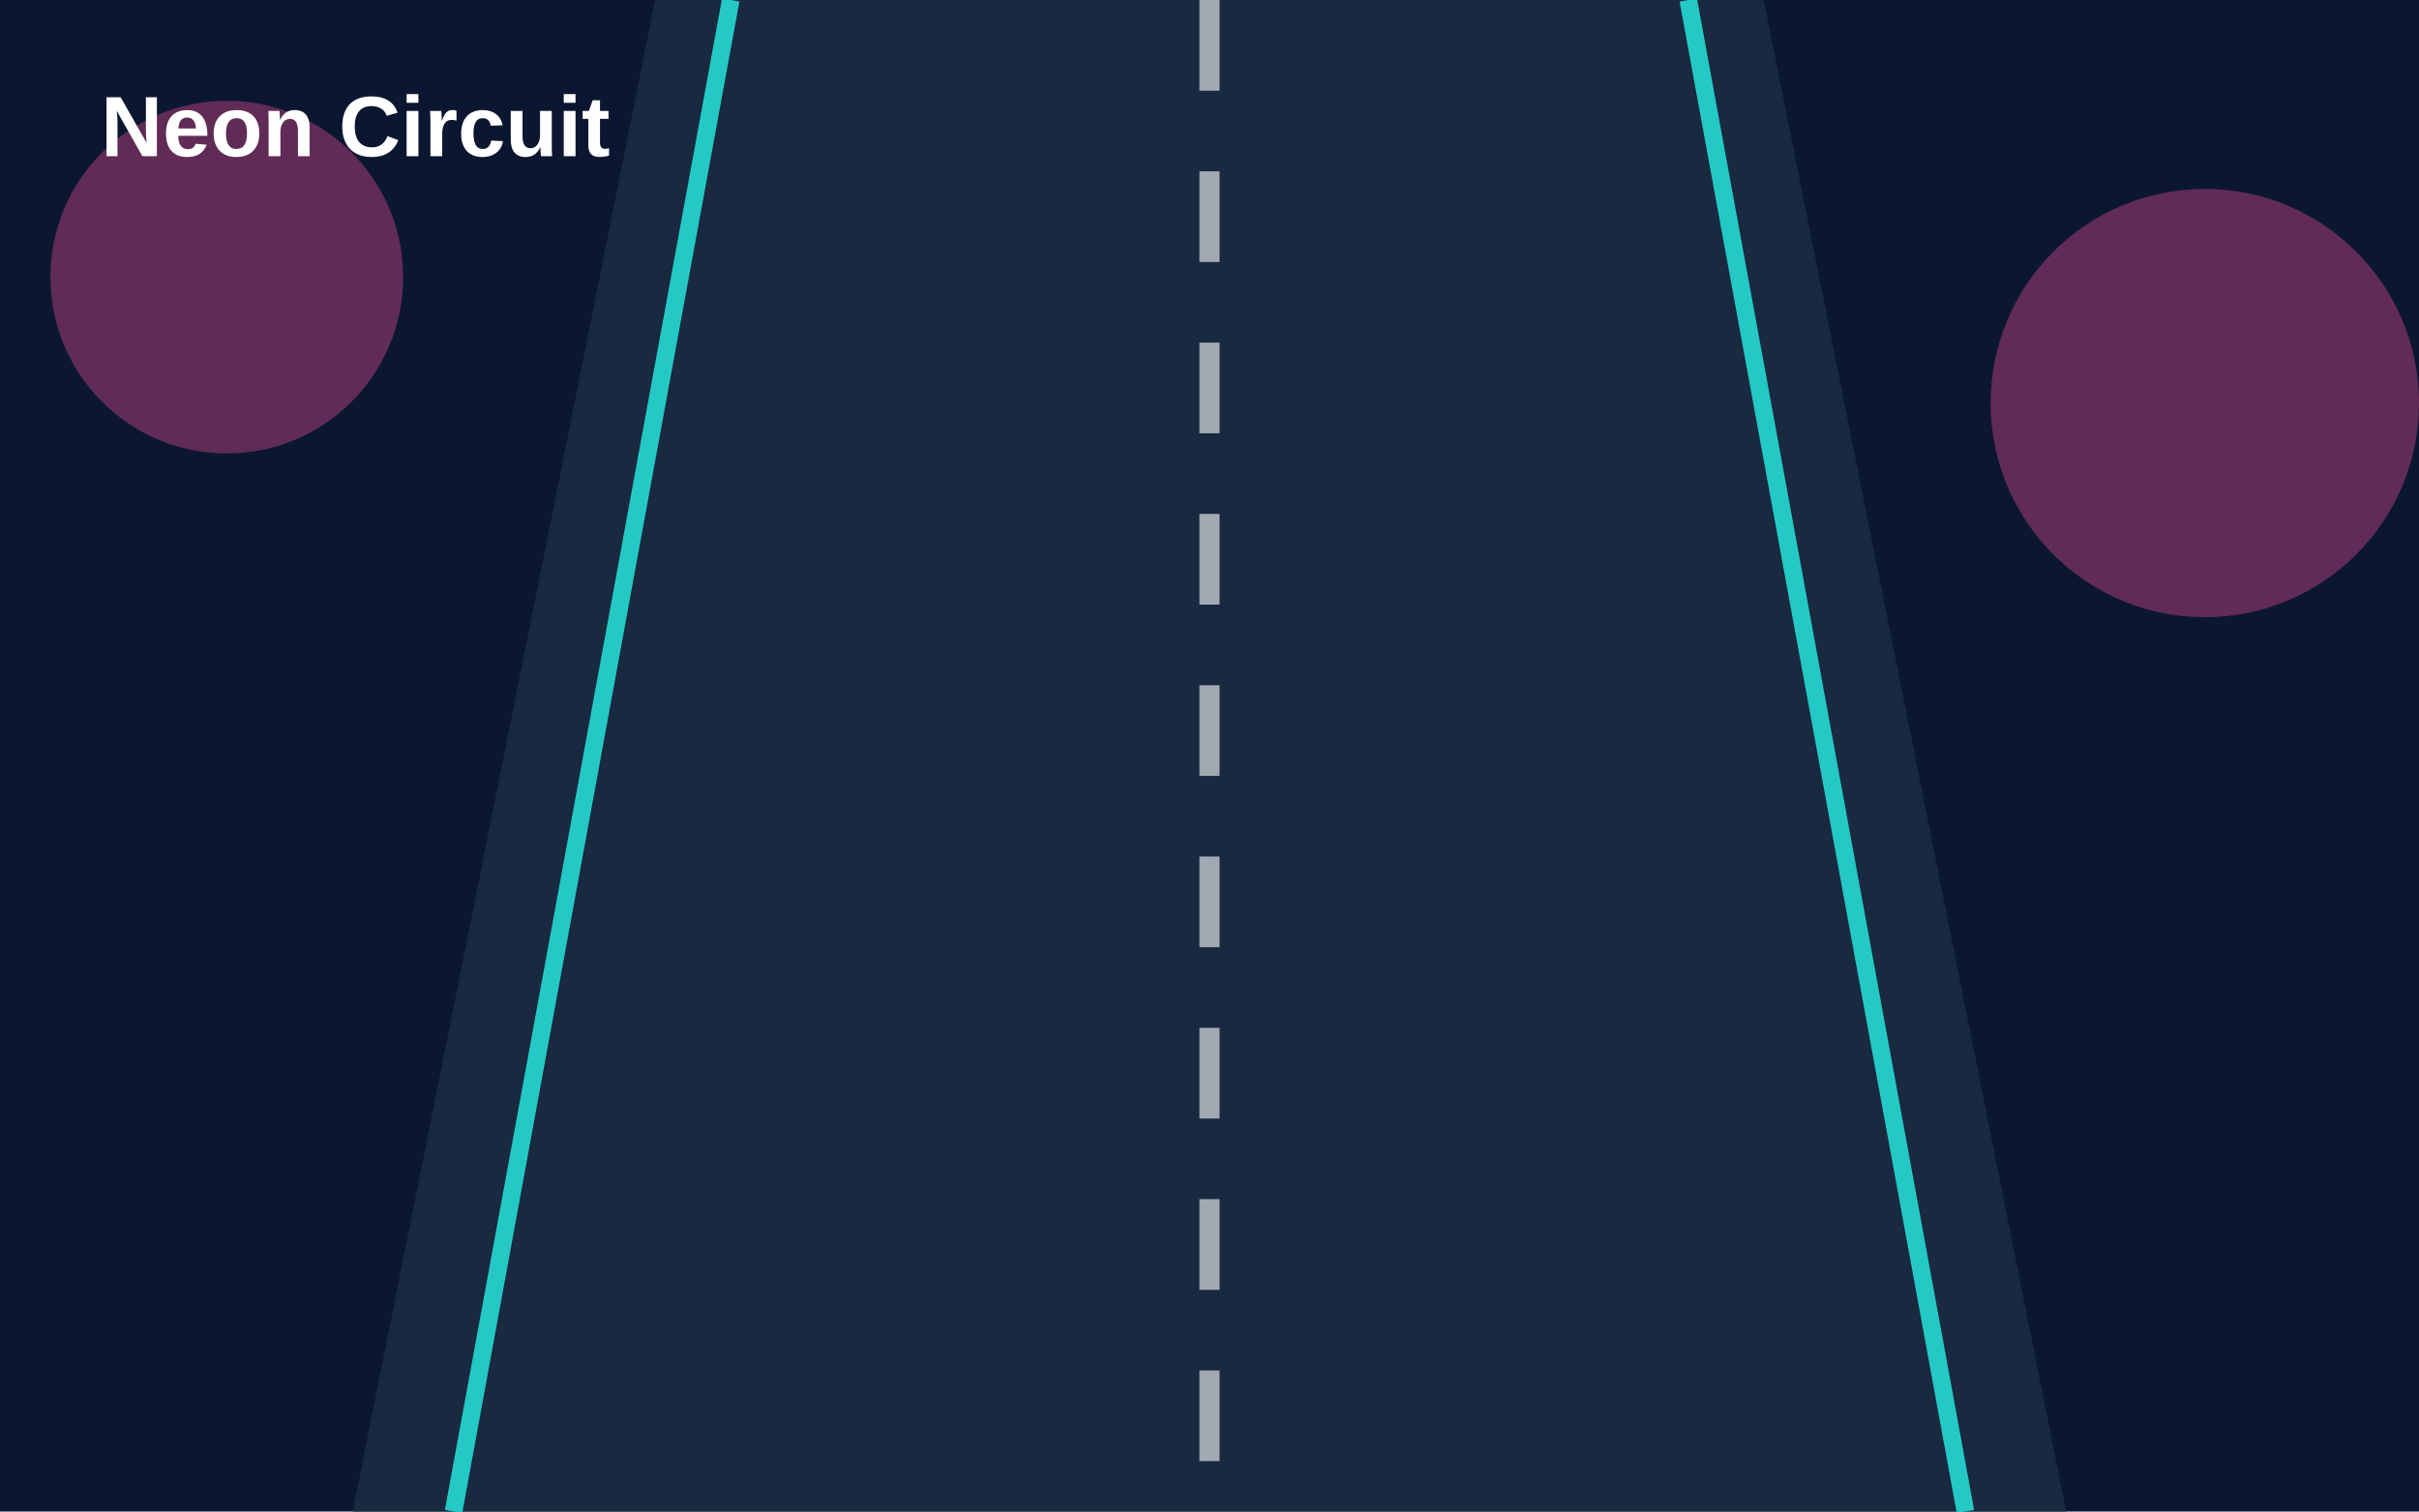
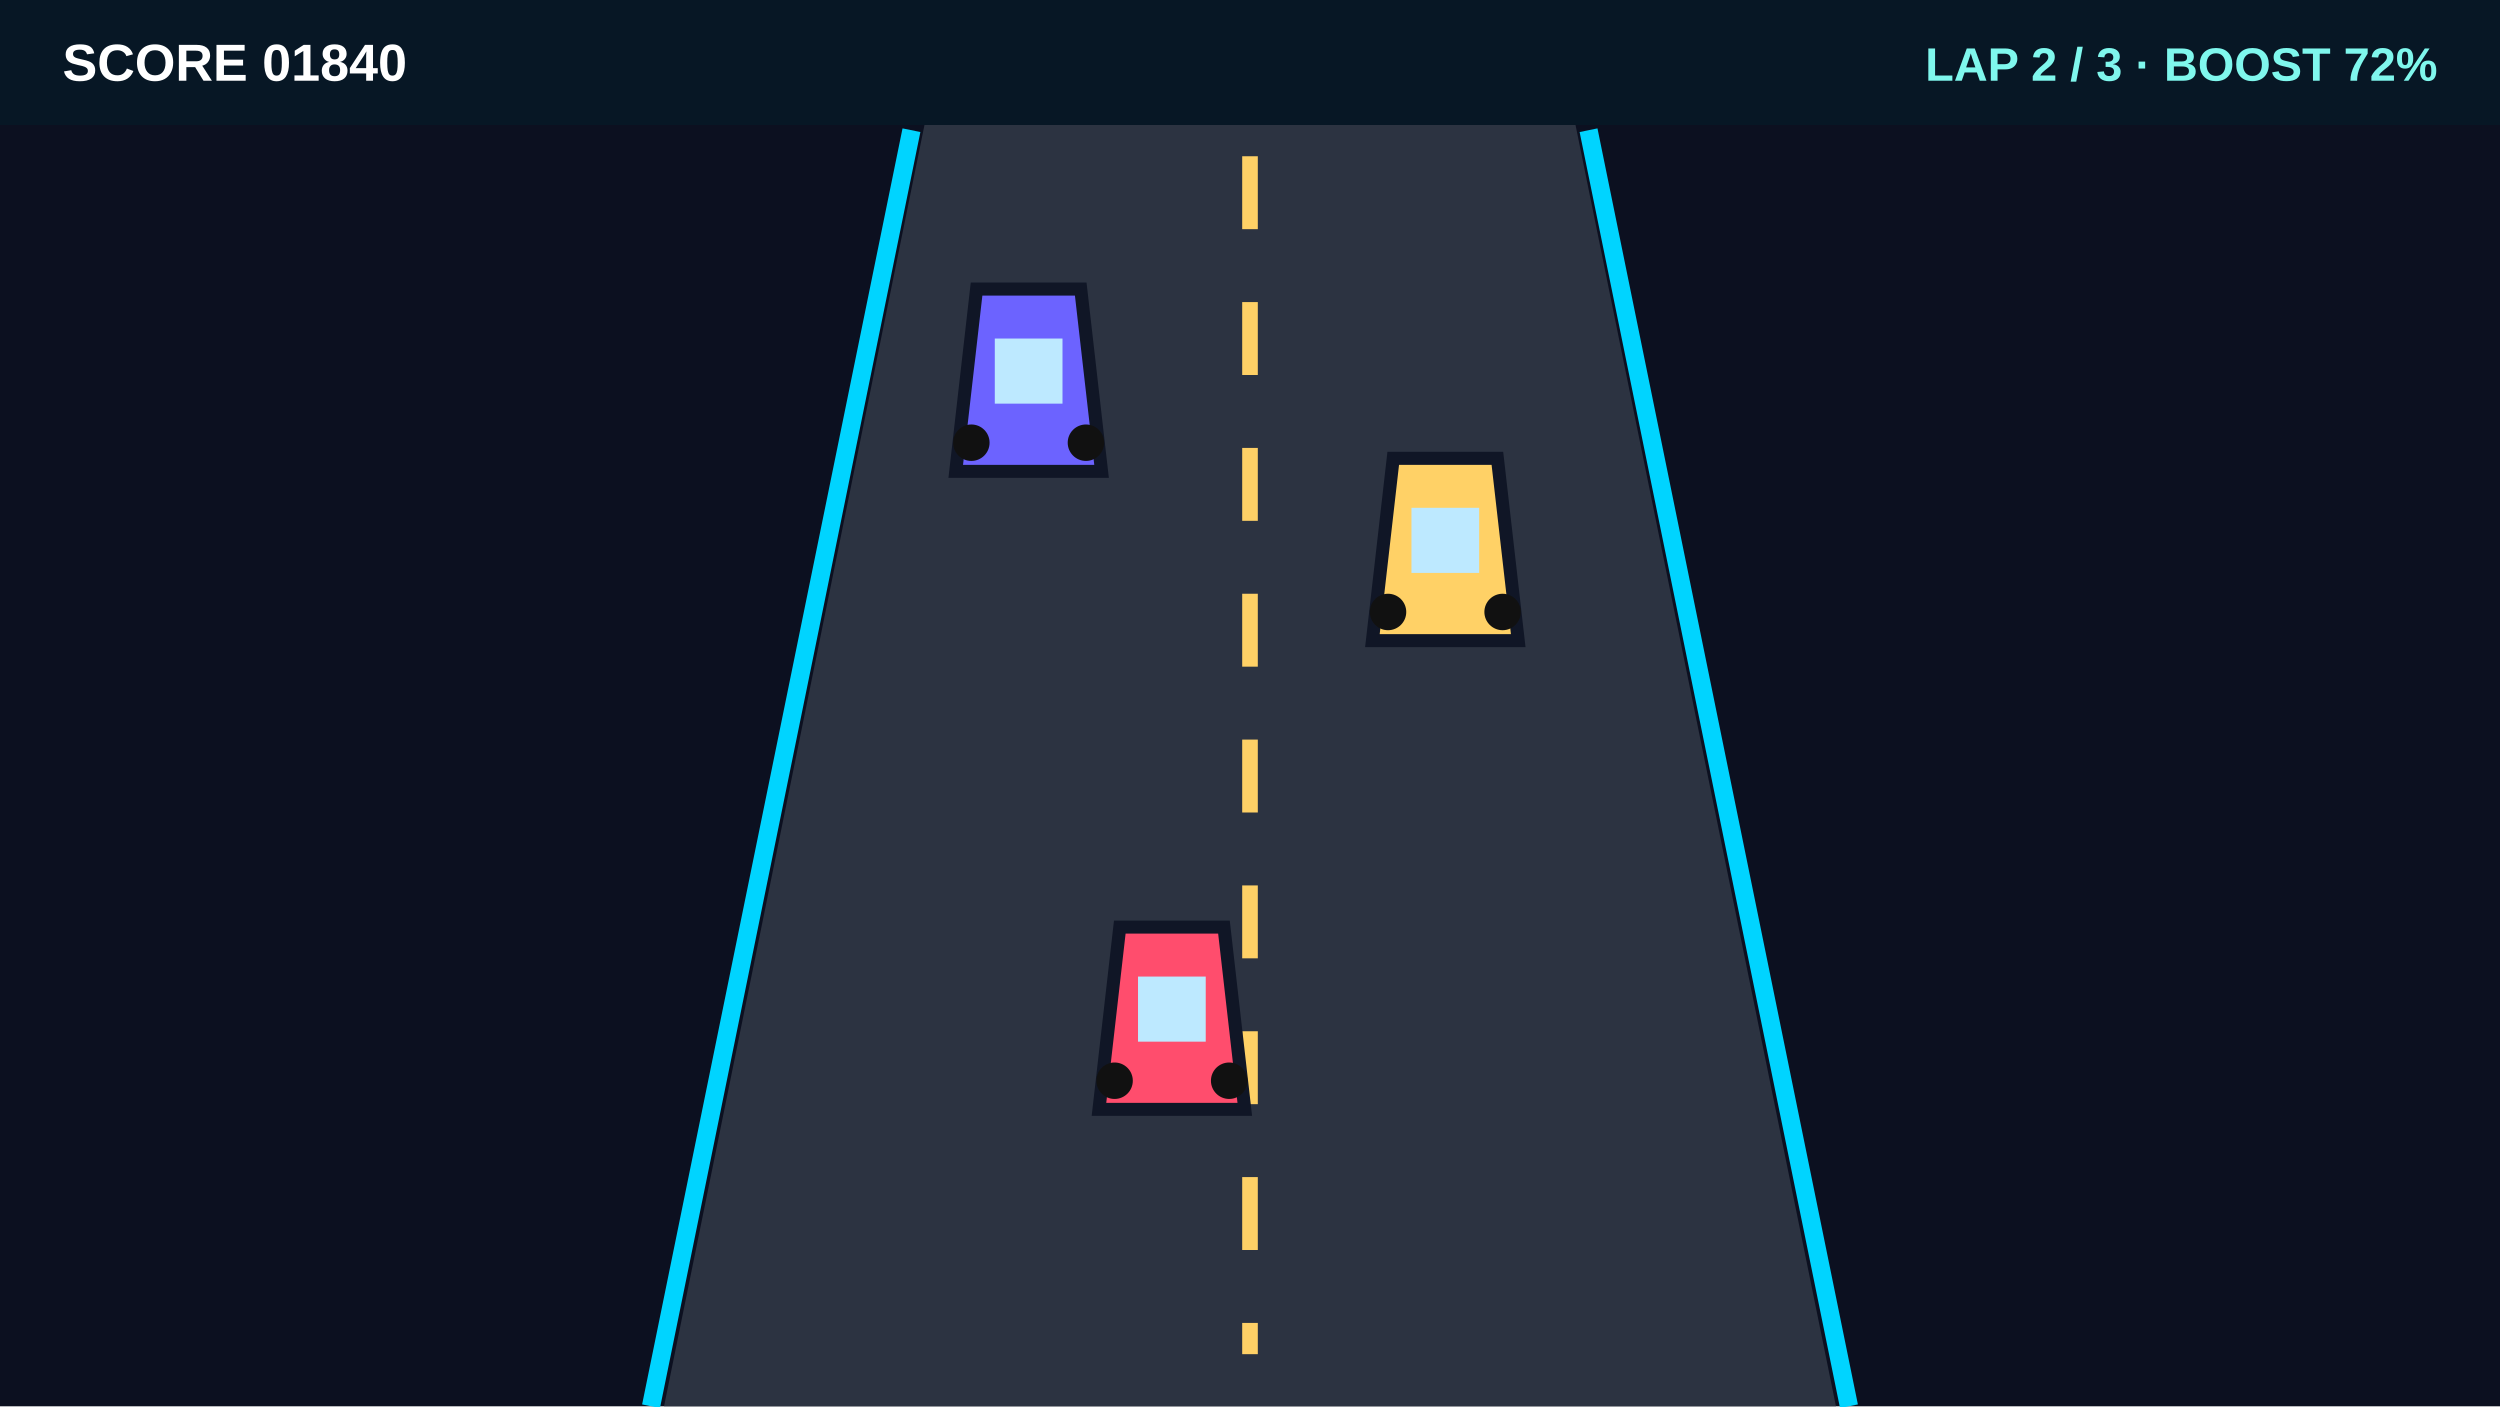
- <svg xmlns="http://www.w3.org/2000/svg" viewBox="0 0 960 600">
-   <rect width="960" height="600" fill="#0b1730" />
-   <path d="M260 0 H700 L820 600 H140 Z" fill="#182940" />
-   <path d="M480 0 V600" stroke="#fff" stroke-width="8" stroke-dasharray="36 32" opacity=".6" />
-   <path d="M290 0 L180 600 M670 0 L780 600" stroke="#24c9c5" stroke-width="7" />
-   <g fill="#ff4f9a" opacity=".35">
-     <circle cx="90" cy="110" r="70" />
-     <circle cx="875" cy="160" r="85" />
+ <svg xmlns="http://www.w3.org/2000/svg" width="960" height="540" viewBox="0 0 960 540">
+   <defs>
+     <linearGradient id="sky" x2="0" y2="1">
+       <stop stop-color="#75d7ff" />
+       <stop offset="1" stop-color="#7967d8" />
+     </linearGradient>
+     <filter id="glow">
+       <feGaussianBlur stdDeviation="7" result="b" />
+       <feMerge>
+         <feMergeNode in="b" />
+         <feMergeNode in="SourceGraphic" />
+       </feMerge>
+     </filter>
+   </defs>
+   <rect width="960" height="540" fill="#0c1020" />
+   <path d="M255 540 L355 48 H605 L705 540Z" fill="#2c3341" />
+   <path d="M480 60V520" stroke="#ffd166" stroke-width="6" stroke-dasharray="28 28" />
+   <path d="M350 50L250 540M610 50L710 540" stroke="#00d4ff" stroke-width="7" />
+   <g transform="translate(450 390)">
+     <path d="M-28 36 L-20 -34 H20 L28 36Z" fill="#ff4d6d" stroke="#101626" stroke-width="5" />
+     <rect x="-13" y="-15" width="26" height="25" fill="#bde9ff" />
+     <circle cx="-22" cy="25" r="7" fill="#111" />
+     <circle cx="22" cy="25" r="7" fill="#111" />
  </g>
-   <text x="40" y="62" fill="#fff" font-size="34" font-weight="700" font-family="Arial">Neon Circuit</text>
+   <g transform="translate(555 210)">
+     <path d="M-28 36 L-20 -34 H20 L28 36Z" fill="#ffd166" stroke="#101626" stroke-width="5" />
+     <rect x="-13" y="-15" width="26" height="25" fill="#bde9ff" />
+     <circle cx="-22" cy="25" r="7" fill="#111" />
+     <circle cx="22" cy="25" r="7" fill="#111" />
+   </g>
+   <g transform="translate(395 145)">
+     <path d="M-28 36 L-20 -34 H20 L28 36Z" fill="#6c63ff" stroke="#101626" stroke-width="5" />
+     <rect x="-13" y="-15" width="26" height="25" fill="#bde9ff" />
+     <circle cx="-22" cy="25" r="7" fill="#111" />
+     <circle cx="22" cy="25" r="7" fill="#111" />
+   </g>
+   <rect x="0" y="0" width="960" height="48" fill="#071825" opacity=".88" />
+   <text x="24" y="31" fill="white" font-family="Arial" font-weight="700" font-size="20">SCORE 01840</text>
+   <text x="936" y="31" fill="#7ff7ed" font-family="Arial" font-weight="700" font-size="18" text-anchor="end">LAP 2 / 3 · BOOST 72%</text>
</svg>
